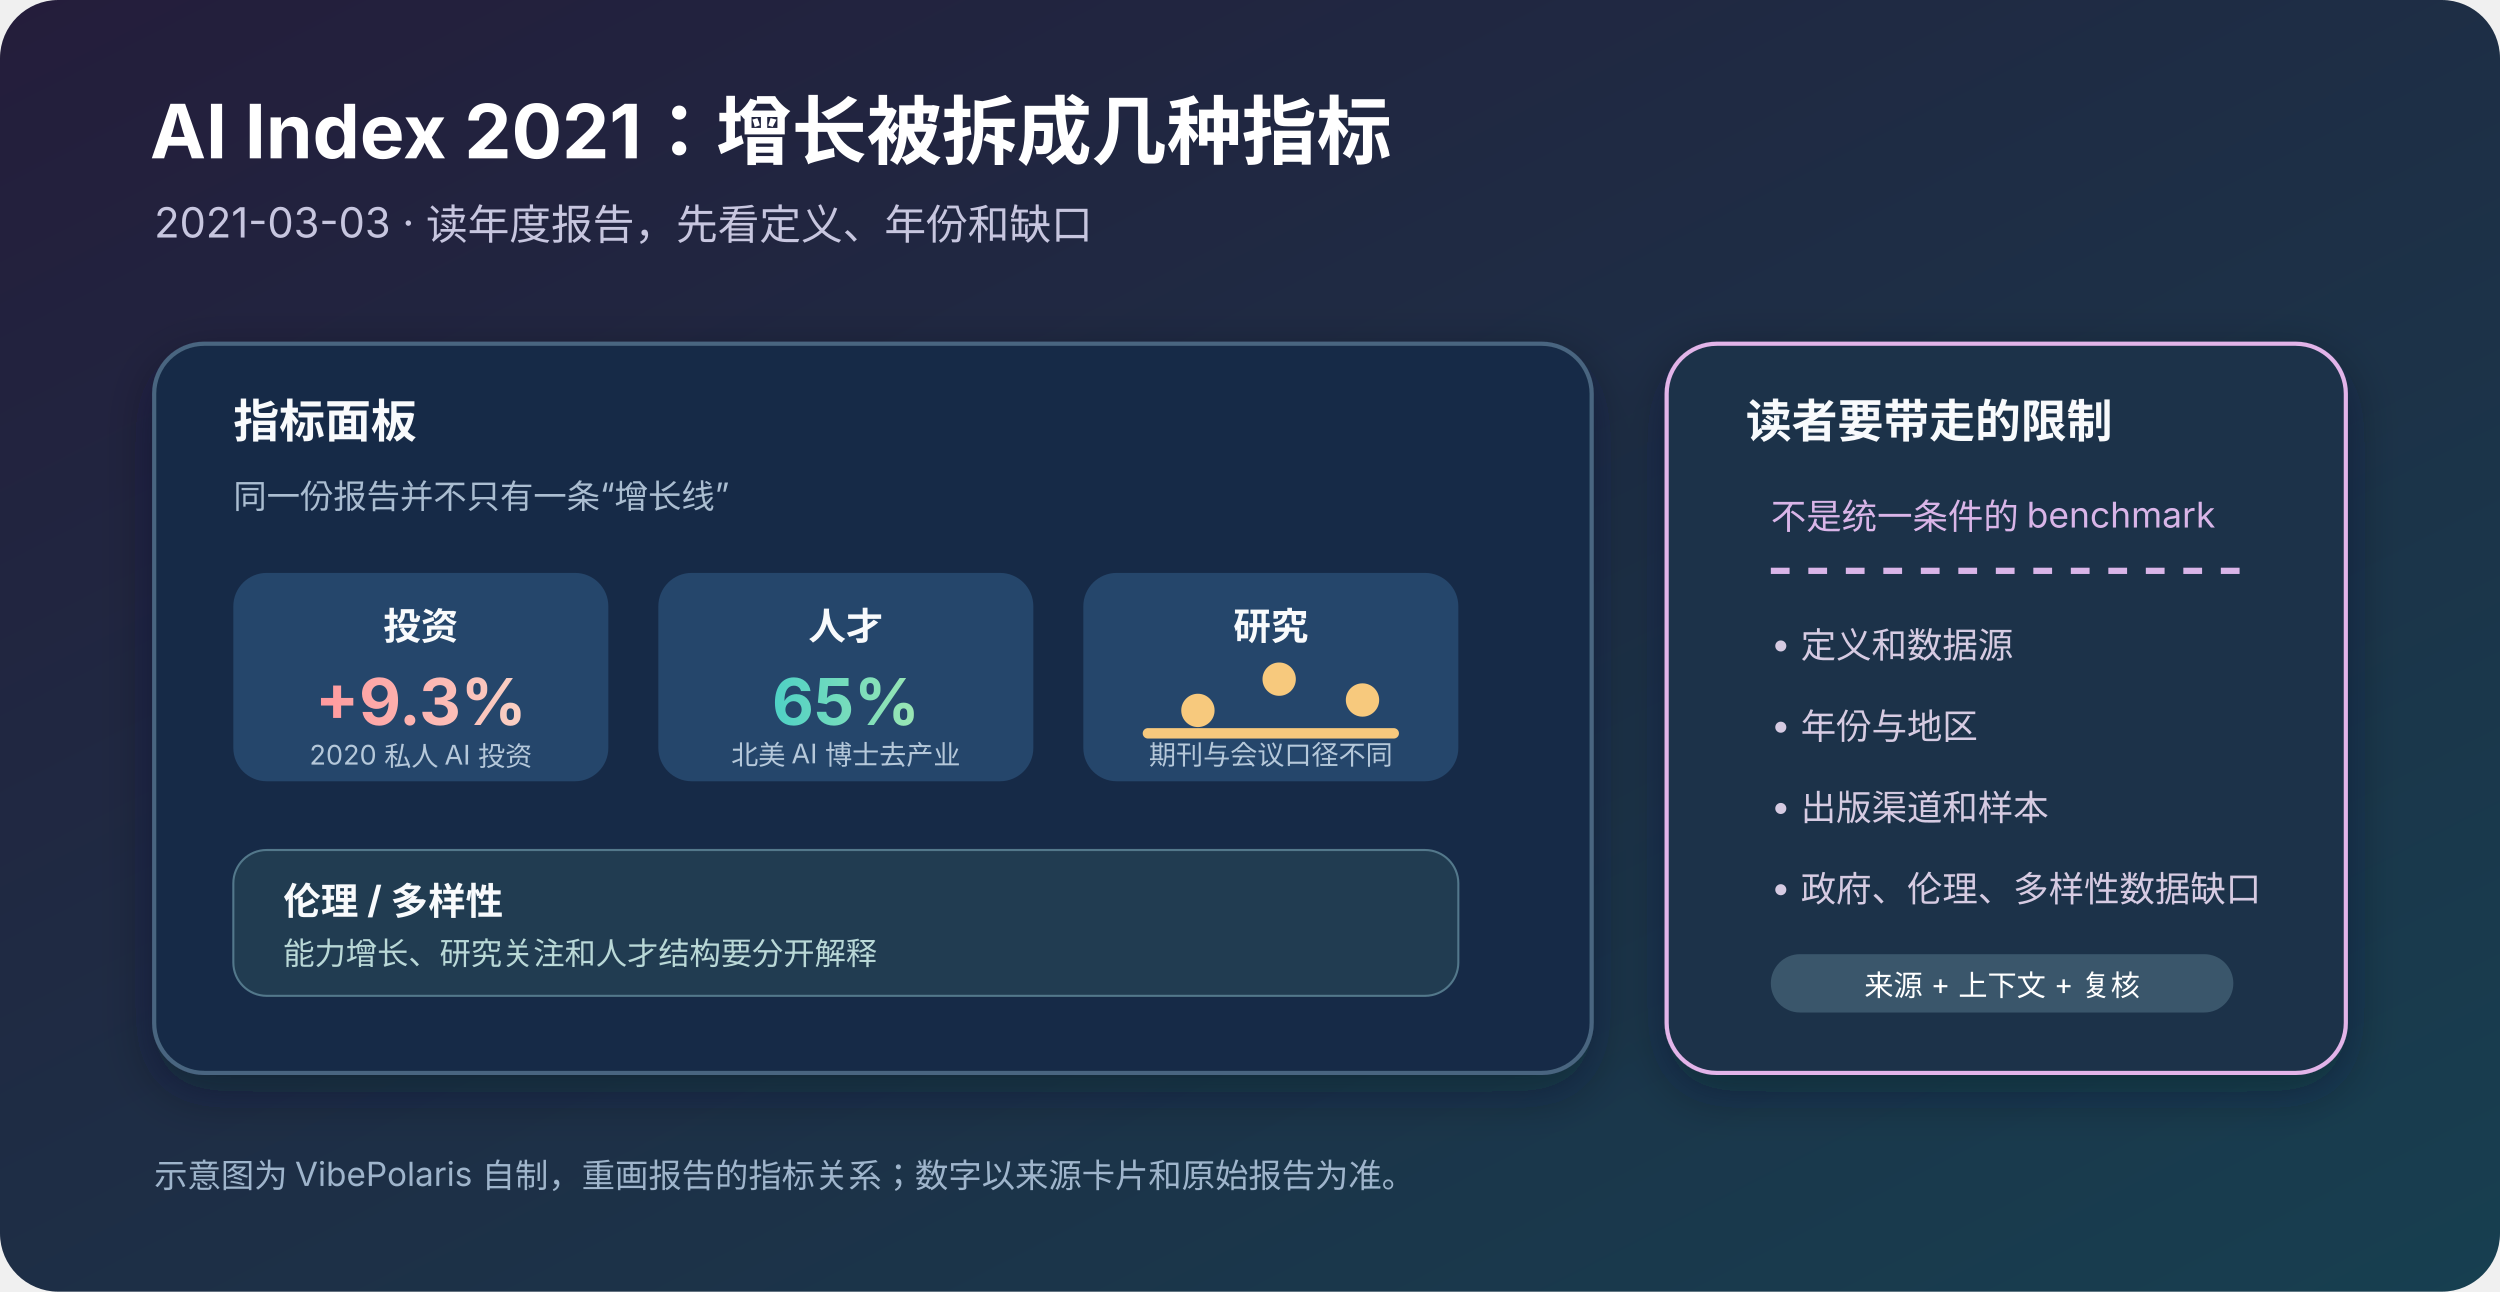
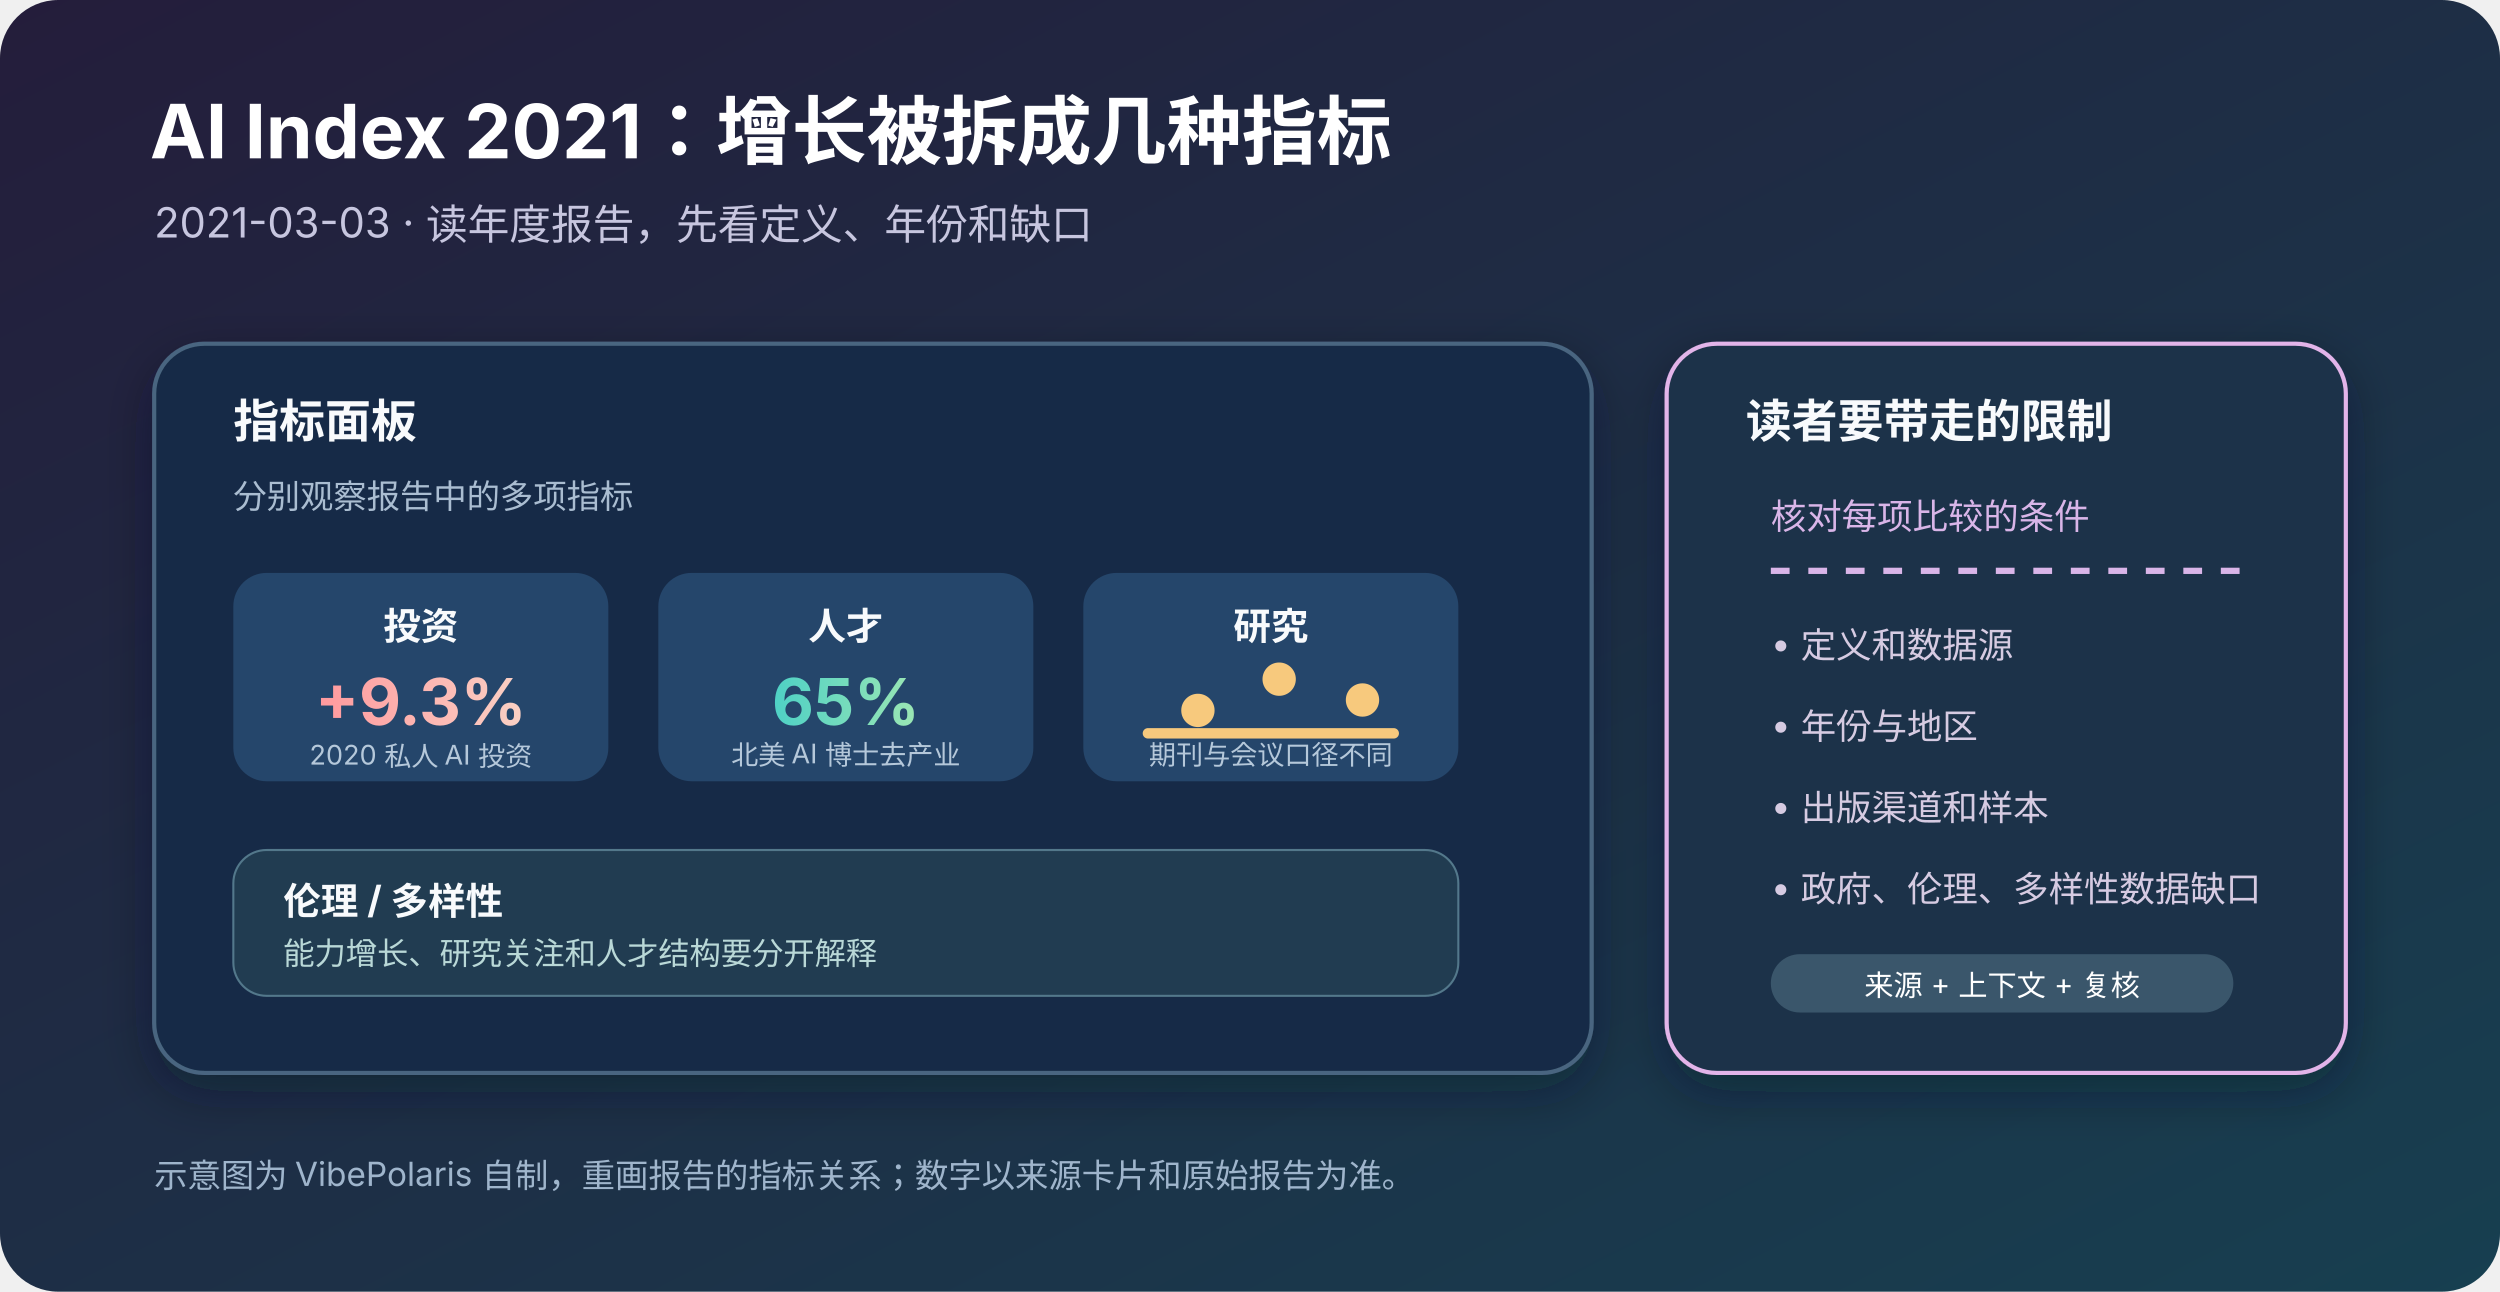
<svg xmlns="http://www.w3.org/2000/svg" viewBox="0 0 1200 620" role="img" aria-labelledby="title desc">
  <defs>
    <linearGradient id="bg" x1="0" x2="1" y1="0" y2="1">
      <stop stop-color="#241d3b" />
      <stop offset="1" stop-color="#173f50" />
    </linearGradient>
    <linearGradient id="rose" x1="0" x2="1">
      <stop stop-color="#ff9a9e" />
      <stop offset="1" stop-color="#fad0c4" />
    </linearGradient>
    <linearGradient id="teal" x1="0" x2="1">
      <stop stop-color="#4fd1c5" />
      <stop offset="1" stop-color="#9ae6b4" />
    </linearGradient>
    <filter id="shadow" x="-20%" y="-20%" width="140%" height="140%">
      <feDropShadow dx="0" dy="8" stdDeviation="12" flood-color="#091928" flood-opacity=".4" />
    </filter>
  </defs>
  <rect width="1200" height="620" rx="28" fill="url(#bg)" />
  <text x="72" y="76" fill="#fff" font-family="-apple-system,BlinkMacSystemFont,'Segoe UI',sans-serif" font-size="36" font-weight="700">AI Index 2021：增长被拆成几种指标</text>
  <text x="74" y="114" fill="#c7c6df" font-family="-apple-system,BlinkMacSystemFont,'Segoe UI',sans-serif" font-size="20">2021-03-03 · 读年度报告，先看定义、年份和缺口</text>
  <g filter="url(#shadow)">
    <rect x="74" y="165" width="690" height="350" rx="24" fill="#172c46" stroke="#496580" stroke-width="2" />
    <rect x="800" y="165" width="326" height="350" rx="24" fill="#1e3349" stroke="#e2b4e9" stroke-width="2" />
  </g>
  <g font-family="-apple-system,BlinkMacSystemFont,'Segoe UI',sans-serif">
    <text x="112" y="210" fill="#f8fafc" font-size="22" font-weight="700">指标面板</text>
-     <text x="112" y="244" fill="#aabdd1" font-size="16">同一份报告并不只有一条“增长线”</text>
+     <text x="112" y="244" fill="#aabdd1" font-size="16">分别观察报告中的多项指标</text>
    <g>
      <rect x="112" y="275" width="180" height="100" rx="16" fill="#25466b" />
      <text x="202" y="307" text-anchor="middle" fill="#f8fafc" font-size="18" font-weight="700">投资</text>
      <text x="202" y="348" text-anchor="middle" fill="url(#rose)" font-size="31" font-weight="700">+9.3%</text>
      <text x="202" y="367" text-anchor="middle" fill="#b5c8da" font-size="13">2020 私人 AI 投资</text>
    </g>
    <g>
      <rect x="316" y="275" width="180" height="100" rx="16" fill="#25466b" />
      <text x="406" y="307" text-anchor="middle" fill="#f8fafc" font-size="18" font-weight="700">人才</text>
      <text x="406" y="348" text-anchor="middle" fill="url(#teal)" font-size="31" font-weight="700">65%</text>
      <text x="406" y="367" text-anchor="middle" fill="#b5c8da" font-size="13">北美 AI 博士去产业</text>
    </g>
    <g>
      <rect x="520" y="275" width="180" height="100" rx="16" fill="#25466b" />
      <text x="610" y="307" text-anchor="middle" fill="#f8fafc" font-size="18" font-weight="700">研究</text>
      <path d="M551 352h118" stroke="#f7c97d" stroke-width="5" stroke-linecap="round" />
      <circle cx="575" cy="341" r="8" fill="#f7c97d" />
      <circle cx="614" cy="326" r="8" fill="#f7c97d" />
      <circle cx="654" cy="336" r="8" fill="#f7c97d" />
      <text x="610" y="367" text-anchor="middle" fill="#b5c8da" font-size="13">期刊与会议口径不同</text>
    </g>
    <rect x="112" y="408" width="588" height="70" rx="16" fill="#213c51" stroke="#53788b" />
    <text x="136" y="439" fill="#f8fafc" font-size="18" font-weight="700">伦理 / 多样性</text>
    <text x="136" y="463" fill="#b9d8d7" font-size="15">能力增长、研究关注和人才结构要分开解释</text>
    <text x="838" y="210" fill="#f8fafc" font-size="22" font-weight="700">读者要带走的限制</text>
    <path d="M850 274h226" stroke="#d9b5e8" stroke-width="3" stroke-dasharray="9 9" />
-     <text x="850" y="254" fill="#d9b5e8" font-size="17">不是统一条件的 benchmark</text>
+     <text x="850" y="254" fill="#d9b5e8" font-size="17">核对每项比较的条件</text>
    <g fill="#d6cbe2" font-size="17">
      <text x="850" y="315">• 定义和数据源</text>
      <text x="850" y="354">• 年份与地区</text>
      <text x="850" y="393">• 出版渠道和样本</text>
      <text x="850" y="432">• 政府、伦理、多样性数据缺口</text>
    </g>
    <rect x="850" y="458" width="222" height="28" rx="14" fill="#3a566b" />
    <text x="961" y="478" text-anchor="middle" fill="#fff" font-size="14">来源 + 上下文 + 复核</text>
  </g>
  <text x="74" y="570" fill="#9fb5cc" font-family="-apple-system,BlinkMacSystemFont,'Segoe UI',sans-serif" font-size="16">示意图为 VibePolaris 自制，重画报告的指标关系；数字以来源卡片和原始报告为准。</text>
</svg>
